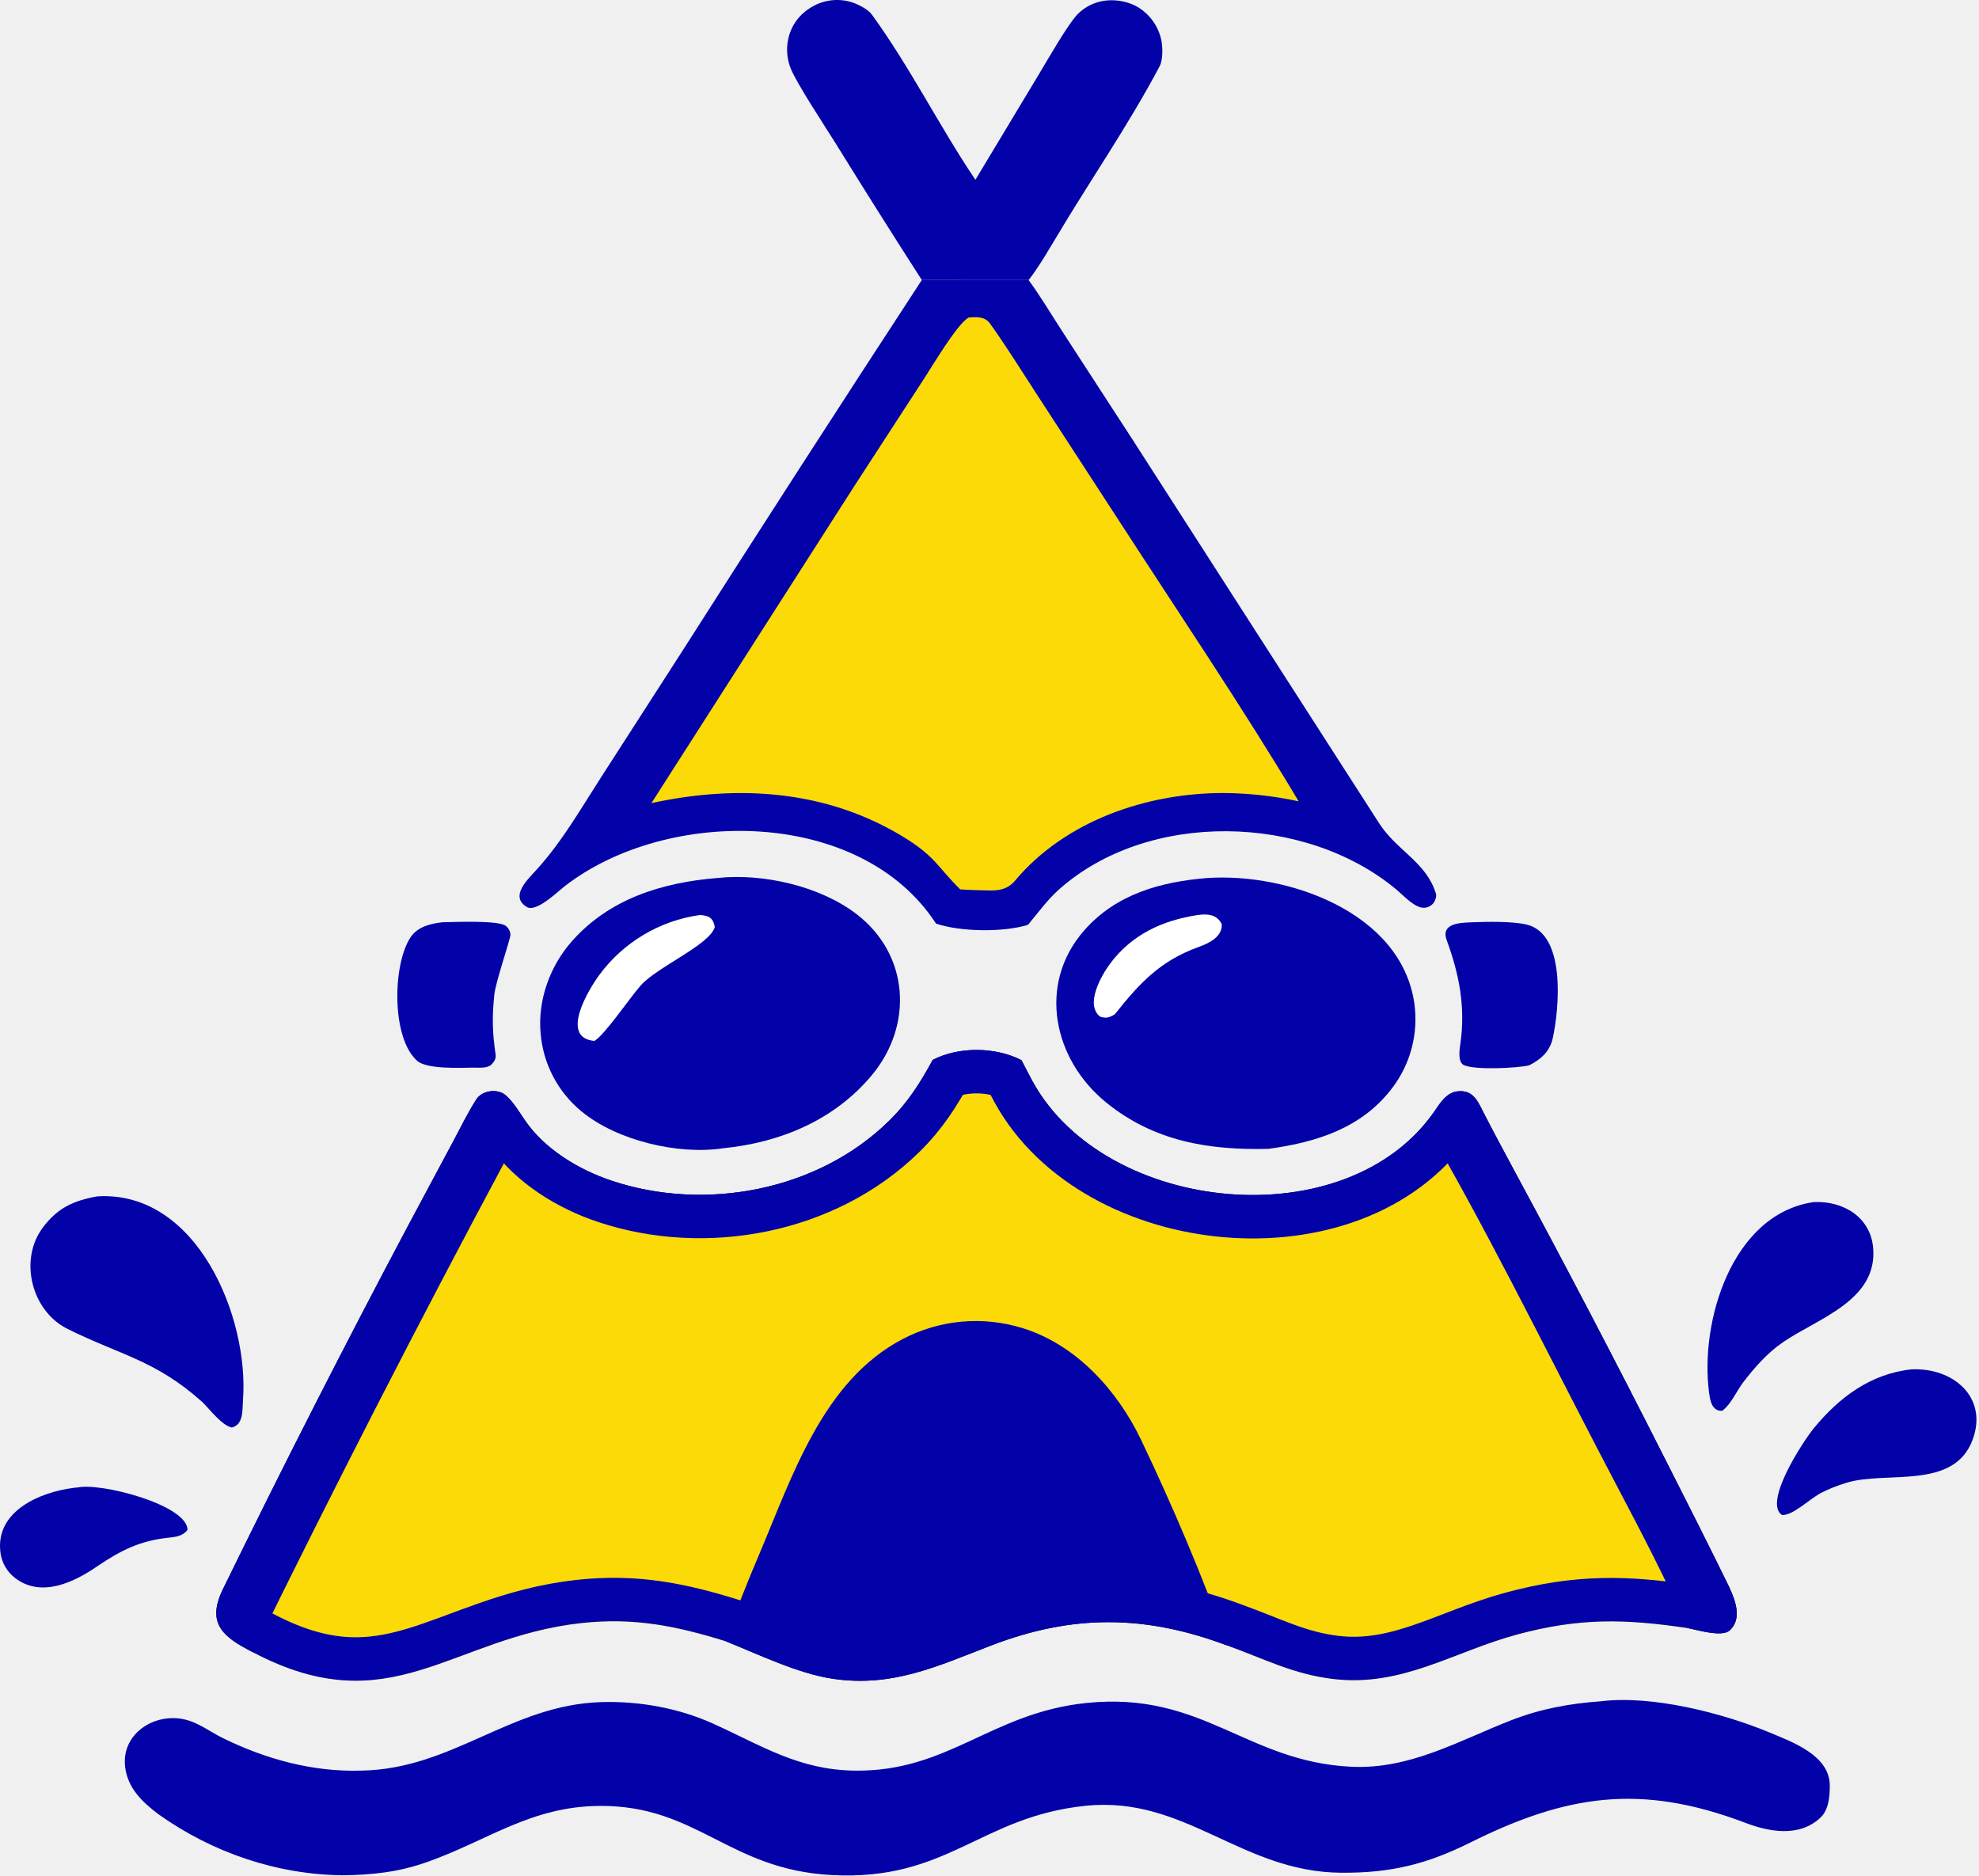
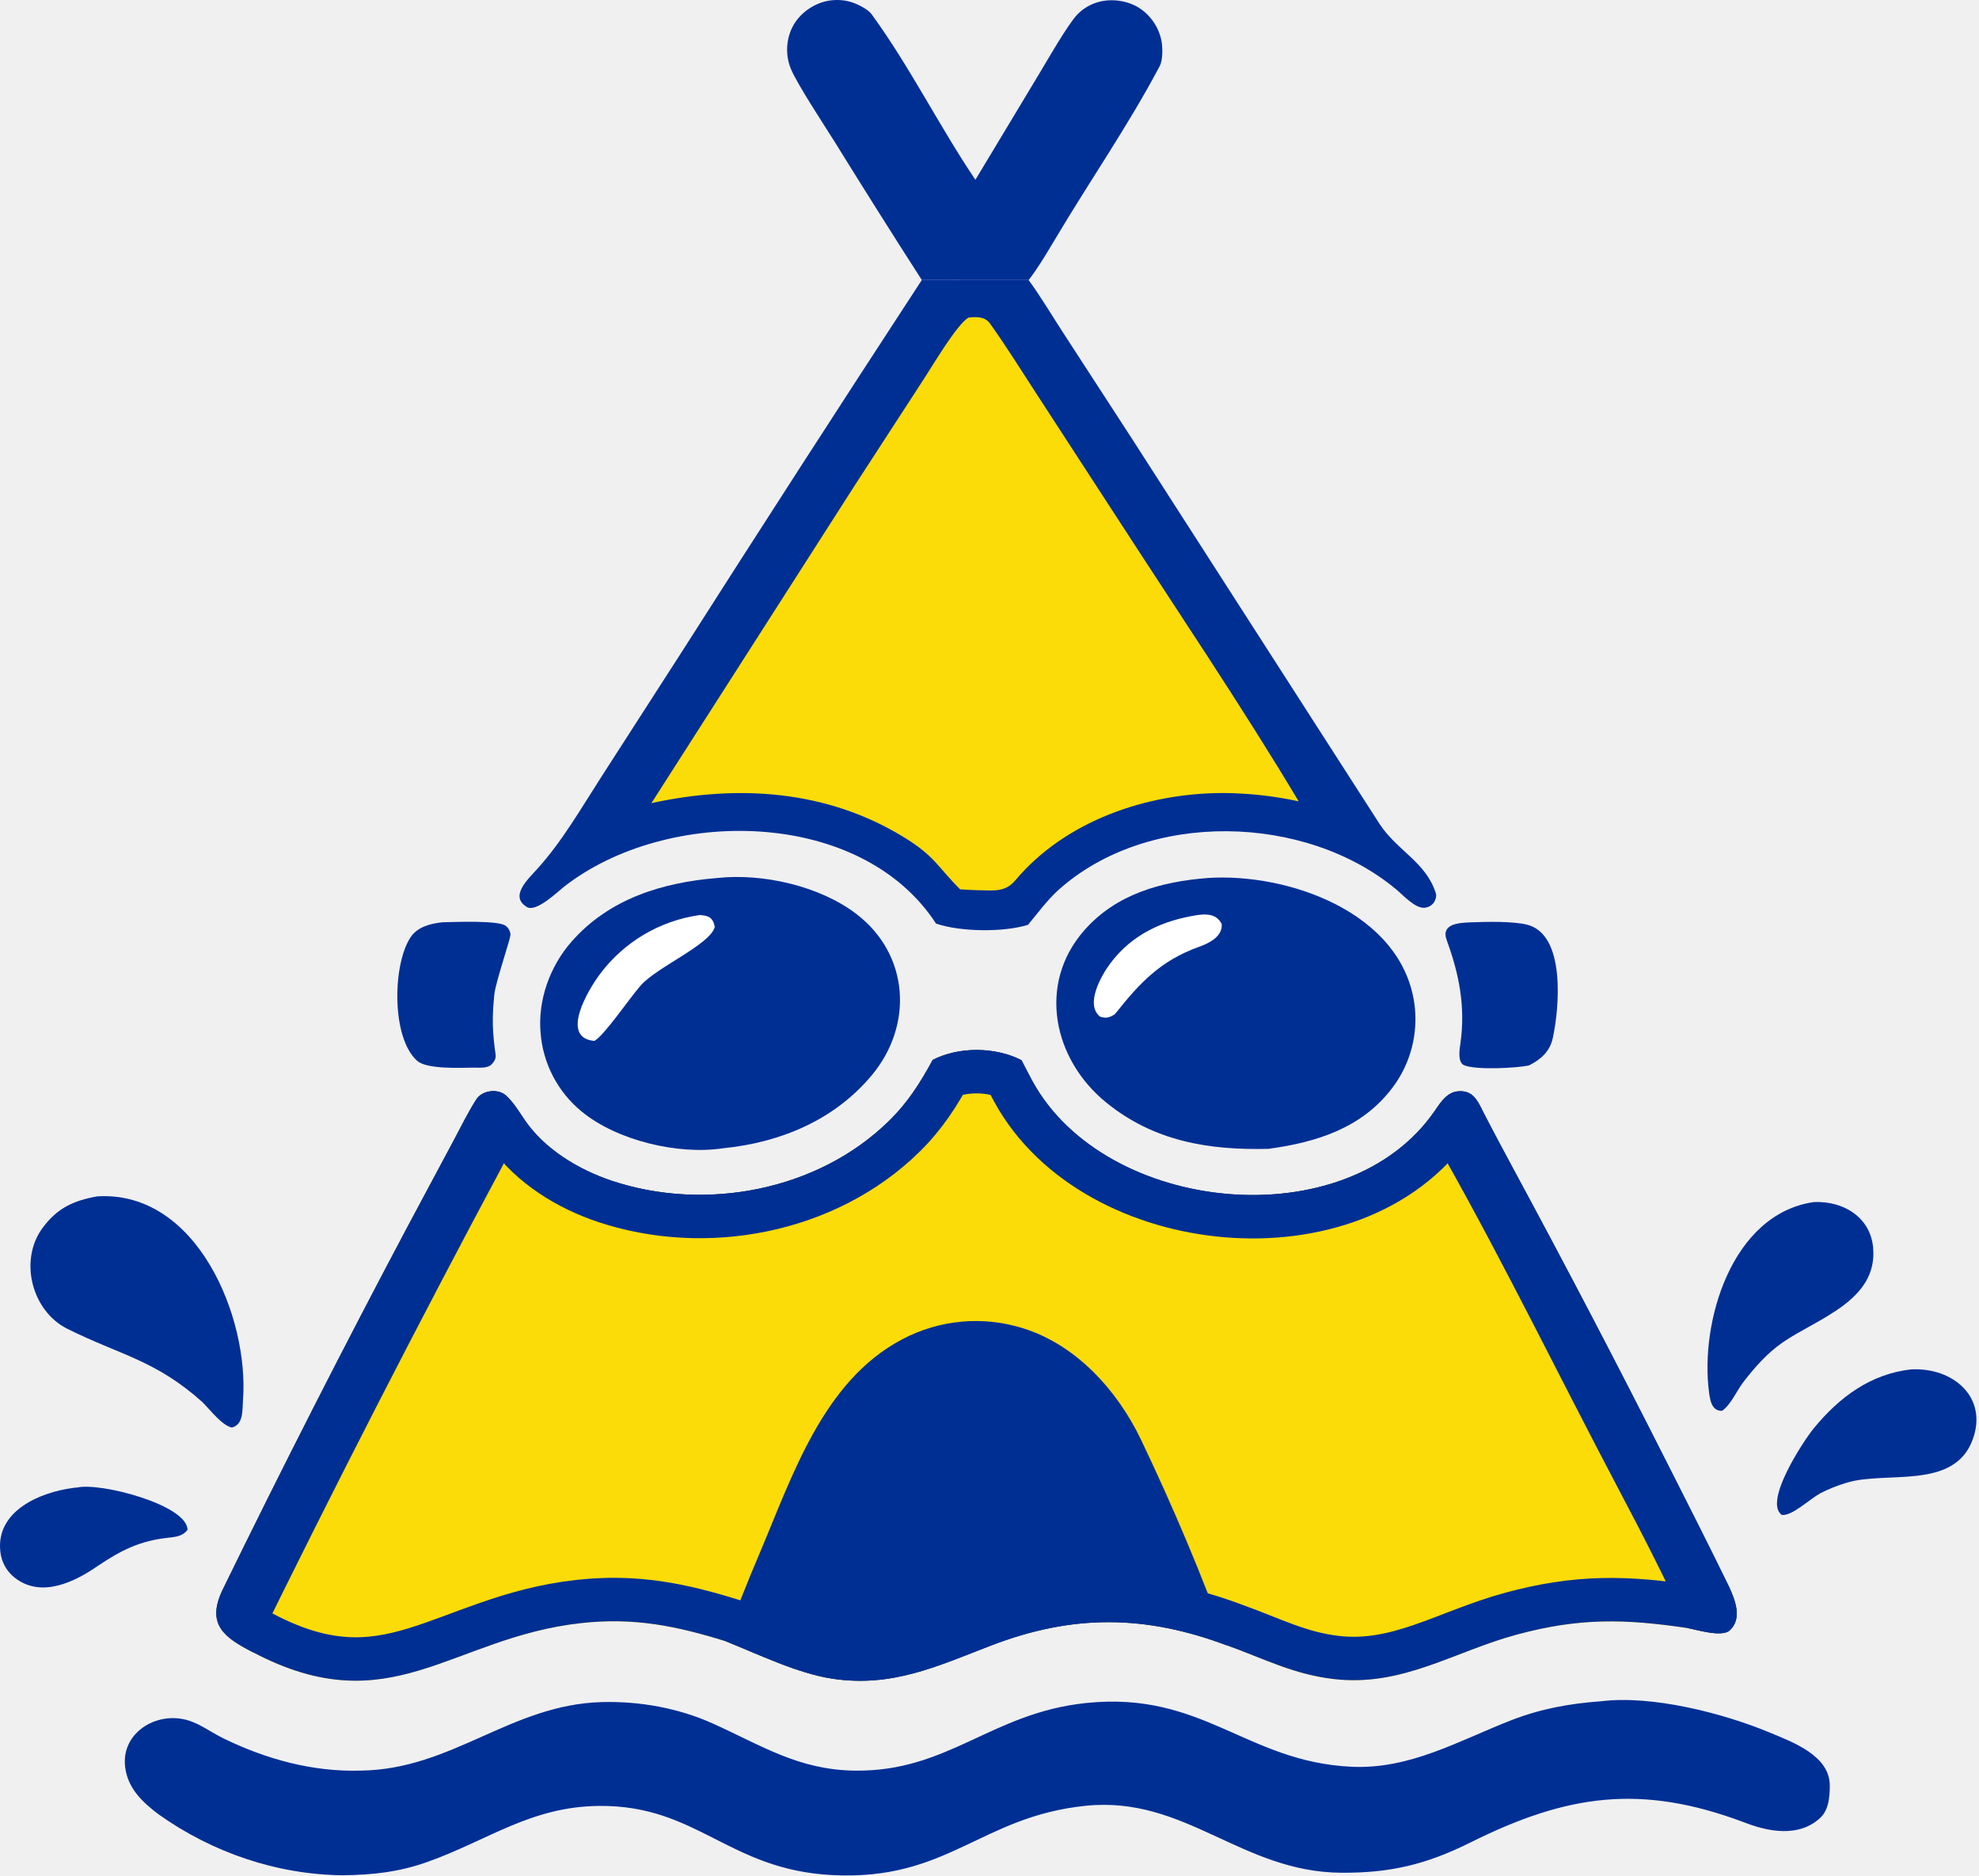
<svg xmlns="http://www.w3.org/2000/svg" xmlns:xlink="http://www.w3.org/1999/xlink" width="287" height="272" viewBox="0 0 287 272" fill="none">
-   <use xlink:href="#stroke0_619_442" fill="#FBDA08" />
+   <use xlink:href="#stroke0_619_442" fill="#FCDC08" />
  <mask id="stroke1_619_442" fill="white">
    <use xlink:href="#stroke0_619_442" />
  </mask>
-   <path d="M135.267 153.713C139.063 151.761 144.354 151.815 148.138 153.758C148.662 154.769 149.193 155.818 149.73 156.8C160.301 176.127 195.381 179.701 208.125 161.031C208.972 159.79 209.884 158.377 211.515 158.263C213.55 158.122 214.249 159.533 215.032 161.136C216.524 164.054 218.077 166.919 219.616 169.797C227.154 183.746 234.501 197.8 241.65 211.951C244.718 218.006 247.793 224.06 250.769 230.162C251.64 232.076 252.701 234.745 250.85 236.452C249.721 237.492 246.154 236.38 244.711 236.113C235.626 234.772 229.071 234.61 220.012 237.053C210.825 239.531 203.395 244.67 193.427 243.512C187.545 242.828 183.295 240.544 177.96 238.642C166.058 234.175 155.564 234.086 143.666 238.673C135.87 241.678 129.278 244.79 120.617 243.445C115.629 242.67 110.05 239.954 105.262 238.037C98.103 235.812 91.983 234.552 84.316 235.392C65.386 237.468 56.652 250.138 36.719 239.643C32.635 237.544 29.851 235.663 32.264 230.611C40.935 212.849 49.907 195.235 59.176 177.776L65.691 165.595C66.792 163.532 67.814 161.427 69.071 159.452C69.906 158.142 72.068 157.854 73.257 158.776C74.392 159.732 75.261 161.203 76.095 162.431C78.963 166.654 83.918 169.642 88.696 171.237C102.267 175.771 118.586 172.704 128.911 162.579C131.701 159.841 133.421 157.092 135.267 153.713Z" stroke-width="12.597" stroke="#0202A8" mask="url(#stroke1_619_442)" />
-   <path d="M105.262 238.037C106.535 233.968 108.455 229.302 110.142 225.326C114.906 214.098 119.335 200.288 130.847 194.236C136.25 191.379 142.573 190.807 148.403 192.651C156.16 195.09 162.087 201.722 165.488 208.833C169.925 218.115 174.557 228.925 177.96 238.642C166.058 234.175 155.563 234.086 143.665 238.673C135.87 241.678 129.278 244.79 120.616 243.445C115.628 242.67 110.049 239.954 105.262 238.037Z" fill="#0202A8" />
-   <path d="M135.267 153.713C139.063 151.761 144.354 151.815 148.138 153.758C148.662 154.769 149.193 155.818 149.73 156.8C160.301 176.127 195.381 179.701 208.125 161.031C208.972 159.79 209.884 158.377 211.515 158.263C213.55 158.122 214.249 159.533 215.032 161.136C216.524 164.054 218.077 166.919 219.616 169.797C227.154 183.746 234.501 197.8 241.65 211.951C244.718 218.006 247.793 224.06 250.769 230.162C251.64 232.076 252.701 234.745 250.85 236.452C249.721 237.492 246.154 236.38 244.711 236.113C241.785 229.451 238.082 222.326 234.677 215.867C226.37 200.123 218.416 183.798 209.702 168.289C193.162 183.623 165.14 182.051 149.599 165.813C147.469 163.586 145.782 160.938 144.271 158.263C142.043 157.886 141.313 157.801 139.115 158.232C138.203 159.719 137.297 161.199 136.249 162.595C123.683 179.341 97.05 183.868 79.345 172.972C77.159 171.633 75.146 170.031 73.35 168.202C60.715 191.795 48.503 215.613 36.719 239.643C32.635 237.544 29.851 235.663 32.264 230.611C40.935 212.849 49.907 195.235 59.176 177.776L65.691 165.595C66.792 163.532 67.814 161.427 69.071 159.452C69.906 158.142 72.068 157.854 73.257 158.776C74.392 159.732 75.261 161.203 76.095 162.431C78.963 166.654 83.918 169.642 88.696 171.237C102.267 175.771 118.586 172.704 128.911 162.579C131.701 159.841 133.421 157.092 135.267 153.713Z" fill="#0202A8" />
-   <path d="M133.682 40.61L149.172 40.619C150.691 42.648 152.753 46.065 154.212 48.305L164.336 63.898L200.05 119.467C202.626 123.419 206.827 125.019 208.241 129.594C208.359 129.973 208.17 130.579 207.936 130.903C207.621 131.331 207.138 131.604 206.608 131.652C205.232 131.775 203.557 129.887 202.504 129.009C189.336 118.004 166.442 117.442 153.479 129.088C151.893 130.513 150.453 132.485 149.083 134.126C145.562 135.232 139.262 135.158 135.743 133.947C124.805 117.113 96.71 117.011 81.885 128.535C80.837 129.351 77.762 132.366 76.406 131.543C73.844 129.989 76.56 127.519 77.903 126.034C81.563 121.984 84.28 117.209 87.258 112.591L98.671 94.86C110.242 76.713 121.912 58.629 133.682 40.61Z" fill="#0202A8" />
-   <path d="M140.466 46.053C141.647 45.954 142.824 45.878 143.583 46.936C145.943 50.231 148.084 53.688 150.295 57.087L161.712 74.647C170.433 88.132 180.159 102.521 188.335 116.215C184.766 115.443 181.129 115.04 177.477 115.012C166.216 114.991 154.43 119.103 147.228 127.698C145.742 129.469 143.97 129.127 141.821 129.106C140.988 129.096 140.082 129.029 139.245 128.986C135.935 125.685 135.613 124.201 131.082 121.421C119.861 114.537 106.957 113.757 94.469 116.478L123.861 70.549L134.066 54.832C135.361 52.85 138.791 47.023 140.466 46.053Z" fill="#FBDA08" />
-   <path d="M232.201 246.732C239.573 245.826 249.805 248.433 256.557 251.234C259.984 252.658 265.389 254.605 265.36 259.002C265.348 260.606 265.222 262.497 263.955 263.664C260.861 266.509 256.451 265.674 252.903 264.281C237.975 258.685 227.275 260.224 213.222 267.226C206.895 270.377 201.674 271.653 194.508 271.604C179.997 271.5 171.9 260.423 157.474 261.89C142.138 263.45 137.475 272.838 120.606 271.939C105.602 271.139 101.123 261.787 86.891 261.913C77.001 262 70.849 266.869 62.034 270.019C57.873 271.506 54.074 271.916 49.688 271.97C40.15 271.869 30.791 268.682 22.969 263.113C20.632 261.341 18.558 259.379 18.157 256.342C17.538 251.649 22.028 248.559 26.346 249.284C28.632 249.668 30.325 251.097 32.362 252.096C38.58 255.144 45.397 257.009 52.365 256.791C65.62 256.598 74.063 247.225 87.25 246.854C92.744 246.699 98.405 247.72 103.386 249.966C110.448 253.149 115.781 256.683 123.946 256.795C137.57 256.98 143.75 248.402 157.556 246.982C174.476 245.244 180.741 255.533 196.037 256.234C204.516 256.621 211.637 252.417 219.174 249.483C223.456 247.82 227.592 247.067 232.201 246.732Z" fill="#0202A8" />
-   <path d="M104.027 127.335C110.636 126.624 118.892 128.494 124.205 132.563C131.881 138.442 132.499 148.705 126.39 155.99C120.943 162.488 113.144 165.707 104.851 166.534C98.352 167.522 89.444 165.415 84.338 161.191C80.904 158.373 78.761 154.283 78.401 149.855C77.966 145.069 79.741 140.156 82.879 136.575C88.34 130.342 96.06 127.982 104.027 127.335Z" fill="#0202A8" />
+   <path d="M135.267 153.713C139.063 151.761 144.354 151.815 148.138 153.758C148.662 154.769 149.193 155.818 149.73 156.8C160.301 176.127 195.381 179.701 208.125 161.031C208.972 159.79 209.884 158.377 211.515 158.263C213.55 158.122 214.249 159.533 215.032 161.136C216.524 164.054 218.077 166.919 219.616 169.797C227.154 183.746 234.501 197.8 241.65 211.951C244.718 218.006 247.793 224.06 250.769 230.162C251.64 232.076 252.701 234.745 250.85 236.452C249.721 237.492 246.154 236.38 244.711 236.113C235.626 234.772 229.071 234.61 220.012 237.053C210.825 239.531 203.395 244.67 193.427 243.512C187.545 242.828 183.295 240.544 177.96 238.642C166.058 234.175 155.564 234.086 143.666 238.673C135.87 241.678 129.278 244.79 120.617 243.445C115.629 242.67 110.05 239.954 105.262 238.037C98.103 235.812 91.983 234.552 84.316 235.392C65.386 237.468 56.652 250.138 36.719 239.643C32.635 237.544 29.851 235.663 32.264 230.611C40.935 212.849 49.907 195.235 59.176 177.776L65.691 165.595C66.792 163.532 67.814 161.427 69.071 159.452C69.906 158.142 72.068 157.854 73.257 158.776C74.392 159.732 75.261 161.203 76.095 162.431C78.963 166.654 83.918 169.642 88.696 171.237C102.267 175.771 118.586 172.704 128.911 162.579C131.701 159.841 133.421 157.092 135.267 153.713Z" stroke-width="12.597" stroke="#002F94" mask="url(#stroke1_619_442)" />
+   <path d="M105.262 238.037C106.535 233.968 108.455 229.302 110.142 225.326C114.906 214.098 119.335 200.288 130.847 194.236C136.25 191.379 142.573 190.807 148.403 192.651C156.16 195.09 162.087 201.722 165.488 208.833C169.925 218.115 174.557 228.925 177.96 238.642C166.058 234.175 155.563 234.086 143.665 238.673C135.87 241.678 129.278 244.79 120.616 243.445C115.628 242.67 110.049 239.954 105.262 238.037Z" fill="#002F94" />
+   <path d="M135.267 153.713C139.063 151.761 144.354 151.815 148.138 153.758C148.662 154.769 149.193 155.818 149.73 156.8C160.301 176.127 195.381 179.701 208.125 161.031C208.972 159.79 209.884 158.377 211.515 158.263C213.55 158.122 214.249 159.533 215.032 161.136C216.524 164.054 218.077 166.919 219.616 169.797C227.154 183.746 234.501 197.8 241.65 211.951C244.718 218.006 247.793 224.06 250.769 230.162C251.64 232.076 252.701 234.745 250.85 236.452C249.721 237.492 246.154 236.38 244.711 236.113C241.785 229.451 238.082 222.326 234.677 215.867C226.37 200.123 218.416 183.798 209.702 168.289C193.162 183.623 165.14 182.051 149.599 165.813C147.469 163.586 145.782 160.938 144.271 158.263C142.043 157.886 141.313 157.801 139.115 158.232C138.203 159.719 137.297 161.199 136.249 162.595C123.683 179.341 97.05 183.868 79.345 172.972C77.159 171.633 75.146 170.031 73.35 168.202C60.715 191.795 48.503 215.613 36.719 239.643C32.635 237.544 29.851 235.663 32.264 230.611C40.935 212.849 49.907 195.235 59.176 177.776L65.691 165.595C66.792 163.532 67.814 161.427 69.071 159.452C69.906 158.142 72.068 157.854 73.257 158.776C74.392 159.732 75.261 161.203 76.095 162.431C78.963 166.654 83.918 169.642 88.696 171.237C102.267 175.771 118.586 172.704 128.911 162.579C131.701 159.841 133.421 157.092 135.267 153.713Z" fill="#002F94" />
+   <path d="M133.682 40.61L149.172 40.619C150.691 42.648 152.753 46.065 154.212 48.305L164.336 63.898L200.05 119.467C202.626 123.419 206.827 125.019 208.241 129.594C208.359 129.973 208.17 130.579 207.936 130.903C207.621 131.331 207.138 131.604 206.608 131.652C205.232 131.775 203.557 129.887 202.504 129.009C189.336 118.004 166.442 117.442 153.479 129.088C151.893 130.513 150.453 132.485 149.083 134.126C145.562 135.232 139.262 135.158 135.743 133.947C124.805 117.113 96.71 117.011 81.885 128.535C80.837 129.351 77.762 132.366 76.406 131.543C73.844 129.989 76.56 127.519 77.903 126.034C81.563 121.984 84.28 117.209 87.258 112.591L98.671 94.86C110.242 76.713 121.912 58.629 133.682 40.61Z" fill="#002F94" />
+   <path d="M140.466 46.053C141.647 45.954 142.824 45.878 143.583 46.936C145.943 50.231 148.084 53.688 150.295 57.087L161.712 74.647C170.433 88.132 180.159 102.521 188.335 116.215C184.766 115.443 181.129 115.04 177.477 115.012C166.216 114.991 154.43 119.103 147.228 127.698C145.742 129.469 143.97 129.127 141.821 129.106C140.988 129.096 140.082 129.029 139.245 128.986C135.935 125.685 135.613 124.201 131.082 121.421C119.861 114.537 106.957 113.757 94.469 116.478L123.861 70.549L134.066 54.832C135.361 52.85 138.791 47.023 140.466 46.053Z" fill="#FCDC08" />
+   <path d="M232.201 246.732C239.573 245.826 249.805 248.433 256.557 251.234C259.984 252.658 265.389 254.605 265.36 259.002C265.348 260.606 265.222 262.497 263.955 263.664C260.861 266.509 256.451 265.674 252.903 264.281C237.975 258.685 227.275 260.224 213.222 267.226C206.895 270.377 201.674 271.653 194.508 271.604C179.997 271.5 171.9 260.423 157.474 261.89C142.138 263.45 137.475 272.838 120.606 271.939C105.602 271.139 101.123 261.787 86.891 261.913C77.001 262 70.849 266.869 62.034 270.019C57.873 271.506 54.074 271.916 49.688 271.97C40.15 271.869 30.791 268.682 22.969 263.113C20.632 261.341 18.558 259.379 18.157 256.342C17.538 251.649 22.028 248.559 26.346 249.284C28.632 249.668 30.325 251.097 32.362 252.096C38.58 255.144 45.397 257.009 52.365 256.791C65.62 256.598 74.063 247.225 87.25 246.854C92.744 246.699 98.405 247.72 103.386 249.966C110.448 253.149 115.781 256.683 123.946 256.795C137.57 256.98 143.75 248.402 157.556 246.982C174.476 245.244 180.741 255.533 196.037 256.234C204.516 256.621 211.637 252.417 219.174 249.483C223.456 247.82 227.592 247.067 232.201 246.732Z" fill="#002F94" />
+   <path d="M104.027 127.335C110.636 126.624 118.892 128.494 124.205 132.563C131.881 138.442 132.499 148.705 126.39 155.99C120.943 162.488 113.144 165.707 104.851 166.534C98.352 167.522 89.444 165.415 84.338 161.191C80.904 158.373 78.761 154.283 78.401 149.855C77.966 145.069 79.741 140.156 82.879 136.575C88.34 130.342 96.06 127.982 104.027 127.335Z" fill="#002F94" />
  <path d="M101.481 132.709C102.782 132.768 103.43 133.114 103.661 134.45C102.912 137.051 95.302 140.216 92.915 142.926C91.253 144.811 87.695 150.111 86.2 150.965C81.086 150.513 85.409 143.403 86.972 141.317C90.461 136.622 95.687 133.521 101.481 132.709Z" fill="white" />
-   <path d="M175.148 127.334C186.777 126.571 203.174 132.301 205.106 145.473C205.729 149.836 204.581 154.266 201.914 157.778C197.498 163.625 190.889 165.674 183.956 166.617C175.291 166.834 167.337 165.529 160.399 159.877C152.745 153.644 150.41 142.749 157.209 134.966C161.837 129.668 168.357 127.867 175.148 127.334Z" fill="#0202A8" />
+   <path d="M175.148 127.334C186.777 126.571 203.174 132.301 205.106 145.473C205.729 149.836 204.581 154.266 201.914 157.778C197.498 163.625 190.889 165.674 183.956 166.617C175.291 166.834 167.337 165.529 160.399 159.877C152.745 153.644 150.41 142.749 157.209 134.966C161.837 129.668 168.357 127.867 175.148 127.334Z" fill="#002F94" />
  <path d="M173.729 132.7C175.144 132.506 176.487 132.621 177.177 134.021C177.314 135.866 175.289 136.813 173.824 137.342C168.297 139.337 165.302 142.526 161.686 147.087C160.896 147.59 160.42 147.725 159.539 147.445C157.321 145.692 159.698 141.482 161.019 139.72C164.185 135.498 168.61 133.478 173.729 132.7Z" fill="white" />
-   <path d="M133.683 40.609C129.42 33.977 125.215 27.308 121.068 20.603C119.557 18.191 115.608 12.202 114.687 9.972C114.13 8.602 114 7.096 114.313 5.651C114.754 3.613 115.971 2.036 117.761 0.987C119.458 -0.008 121.49 -0.264 123.381 0.28C124.268 0.536 125.849 1.305 126.404 2.066C131.928 9.642 136.216 18.302 141.455 26.075L150.694 10.722C151.925 8.675 154.837 3.565 156.255 2.085C157.113 1.203 158.196 0.574 159.388 0.265C161.224 -0.222 163.481 0.086 165.106 1.087C166.805 2.149 167.999 3.855 168.418 5.814C168.625 6.795 168.662 8.682 168.192 9.57C163.647 18.178 157.989 26.305 153.015 34.695C152.124 36.198 151.109 37.888 150.128 39.311C149.824 39.756 149.505 40.192 149.173 40.618L133.683 40.609Z" fill="#0202A8" />
-   <path d="M14.119 173.508C28.608 172.628 36.136 191.12 35.241 203.032C35.131 204.505 35.345 206.596 33.624 207.037C32.184 206.724 30.56 204.551 29.348 203.343C22.525 197.23 17.433 196.544 9.763 192.715C4.593 190.136 2.703 182.747 6.195 178.056C8.314 175.209 10.636 174.122 14.119 173.508Z" fill="#0202A8" />
-   <path d="M263.053 174.335C267.35 174.144 271.246 176.539 271.646 180.938C272.348 188.633 263.553 191.228 258.55 194.675C256.252 196.258 254.405 198.388 252.776 200.506C251.794 201.834 251.013 203.715 249.746 204.61C248.291 204.664 248.018 203.197 247.858 202.004C246.482 191.712 251.149 176.04 263.053 174.335Z" fill="#0202A8" />
-   <path d="M277.198 198.6C283.27 198.31 288.312 202.648 286.095 208.752C283.386 216.215 273.459 213.251 267.727 215.063C266.222 215.54 265.389 215.867 264.001 216.562C262.278 217.527 259.936 219.852 258.415 219.715C255.684 217.844 261.565 208.941 263.033 207.151C266.724 202.65 271.289 199.238 277.198 198.6Z" fill="#0202A8" />
-   <path d="M213.371 133.763C215.634 133.677 219.296 133.594 221.389 134.088C227.14 135.444 226.127 146.268 225.188 150.559C224.761 152.515 223.431 153.669 221.754 154.509C220.162 154.896 213.881 155.24 212.256 154.457C211.34 153.945 211.692 152.043 211.8 151.278C212.538 145.995 211.616 141.29 209.806 136.354C208.913 133.918 211.676 133.834 213.371 133.763Z" fill="#0202A8" />
-   <path d="M64.151 133.757C65.874 133.727 72.248 133.439 73.34 134.273C73.731 134.572 73.981 135.019 74.031 135.508C74.089 136.06 71.874 142.362 71.683 144.277C71.364 147.497 71.383 149.556 71.873 152.934C71.954 153.493 71.709 153.926 71.32 154.343C70.737 154.966 69.545 154.84 68.683 154.838C66.767 154.859 61.931 155.099 60.519 153.866C56.745 150.574 56.913 139.869 59.55 135.92C60.558 134.409 62.451 133.94 64.151 133.757Z" fill="#0202A8" />
-   <path d="M10.619 215.795C10.49 215.805 11.389 215.689 11.143 215.751C14.395 214.923 27.208 218.242 27.192 221.884C26.434 222.842 25.44 222.898 24.247 223.034C20.255 223.488 17.568 224.833 14.216 227.081C10.813 229.447 5.977 231.819 2.144 228.821C0.972 227.905 0.218 226.557 0.053 225.077C-0.649 219.137 5.814 216.404 10.619 215.795Z" fill="#0202A8" />
+   <path d="M133.683 40.609C129.42 33.977 125.215 27.308 121.068 20.603C119.557 18.191 115.608 12.202 114.687 9.972C114.13 8.602 114 7.096 114.313 5.651C114.754 3.613 115.971 2.036 117.761 0.987C119.458 -0.008 121.49 -0.264 123.381 0.28C124.268 0.536 125.849 1.305 126.404 2.066C131.928 9.642 136.216 18.302 141.455 26.075L150.694 10.722C151.925 8.675 154.837 3.565 156.255 2.085C157.113 1.203 158.196 0.574 159.388 0.265C161.224 -0.222 163.481 0.086 165.106 1.087C166.805 2.149 167.999 3.855 168.418 5.814C168.625 6.795 168.662 8.682 168.192 9.57C163.647 18.178 157.989 26.305 153.015 34.695C152.124 36.198 151.109 37.888 150.128 39.311C149.824 39.756 149.505 40.192 149.173 40.618L133.683 40.609Z" fill="#002F94" />
+   <path d="M14.119 173.508C28.608 172.628 36.136 191.12 35.241 203.032C35.131 204.505 35.345 206.596 33.624 207.037C32.184 206.724 30.56 204.551 29.348 203.343C22.525 197.23 17.433 196.544 9.763 192.715C4.593 190.136 2.703 182.747 6.195 178.056C8.314 175.209 10.636 174.122 14.119 173.508Z" fill="#002F94" />
+   <path d="M263.053 174.335C267.35 174.144 271.246 176.539 271.646 180.938C272.348 188.633 263.553 191.228 258.55 194.675C256.252 196.258 254.405 198.388 252.776 200.506C251.794 201.834 251.013 203.715 249.746 204.61C248.291 204.664 248.018 203.197 247.858 202.004C246.482 191.712 251.149 176.04 263.053 174.335Z" fill="#002F94" />
+   <path d="M277.198 198.6C283.27 198.31 288.312 202.648 286.095 208.752C283.386 216.215 273.459 213.251 267.727 215.063C266.222 215.54 265.389 215.867 264.001 216.562C262.278 217.527 259.936 219.852 258.415 219.715C255.684 217.844 261.565 208.941 263.033 207.151C266.724 202.65 271.289 199.238 277.198 198.6Z" fill="#002F94" />
+   <path d="M213.371 133.763C215.634 133.677 219.296 133.594 221.389 134.088C227.14 135.444 226.127 146.268 225.188 150.559C224.761 152.515 223.431 153.669 221.754 154.509C220.162 154.896 213.881 155.24 212.256 154.457C211.34 153.945 211.692 152.043 211.8 151.278C212.538 145.995 211.616 141.29 209.806 136.354C208.913 133.918 211.676 133.834 213.371 133.763Z" fill="#002F94" />
+   <path d="M64.151 133.757C65.874 133.727 72.248 133.439 73.34 134.273C73.731 134.572 73.981 135.019 74.031 135.508C74.089 136.06 71.874 142.362 71.683 144.277C71.364 147.497 71.383 149.556 71.873 152.934C71.954 153.493 71.709 153.926 71.32 154.343C70.737 154.966 69.545 154.84 68.683 154.838C66.767 154.859 61.931 155.099 60.519 153.866C56.745 150.574 56.913 139.869 59.55 135.92C60.558 134.409 62.451 133.94 64.151 133.757Z" fill="#002F94" />
+   <path d="M10.619 215.795C10.49 215.805 11.389 215.689 11.143 215.751C14.395 214.923 27.208 218.242 27.192 221.884C26.434 222.842 25.44 222.898 24.247 223.034C20.255 223.488 17.568 224.833 14.216 227.081C10.813 229.447 5.977 231.819 2.144 228.821C0.972 227.905 0.218 226.557 0.053 225.077C-0.649 219.137 5.814 216.404 10.619 215.795Z" fill="#002F94" />
  <defs>
    <path id="stroke0_619_442" d="M135.267 153.713C139.063 151.761 144.354 151.815 148.138 153.758C148.662 154.769 149.193 155.818 149.73 156.8C160.301 176.127 195.381 179.701 208.125 161.031C208.972 159.79 209.884 158.377 211.515 158.263C213.55 158.122 214.249 159.533 215.032 161.136C216.524 164.054 218.077 166.919 219.616 169.797C227.154 183.746 234.501 197.8 241.65 211.951C244.718 218.006 247.793 224.06 250.769 230.162C251.64 232.076 252.701 234.745 250.85 236.452C249.721 237.492 246.154 236.38 244.711 236.113C235.626 234.772 229.071 234.61 220.012 237.053C210.825 239.531 203.395 244.67 193.427 243.512C187.545 242.828 183.295 240.544 177.96 238.642C166.058 234.175 155.564 234.086 143.666 238.673C135.87 241.678 129.278 244.79 120.617 243.445C115.629 242.67 110.05 239.954 105.262 238.037C98.103 235.812 91.983 234.552 84.316 235.392C65.386 237.468 56.652 250.138 36.719 239.643C32.635 237.544 29.851 235.663 32.264 230.611C40.935 212.849 49.907 195.235 59.176 177.776L65.691 165.595C66.792 163.532 67.814 161.427 69.071 159.452C69.906 158.142 72.068 157.854 73.257 158.776C74.392 159.732 75.261 161.203 76.095 162.431C78.963 166.654 83.918 169.642 88.696 171.237C102.267 175.771 118.586 172.704 128.911 162.579C131.701 159.841 133.421 157.092 135.267 153.713Z" />
  </defs>
</svg>
